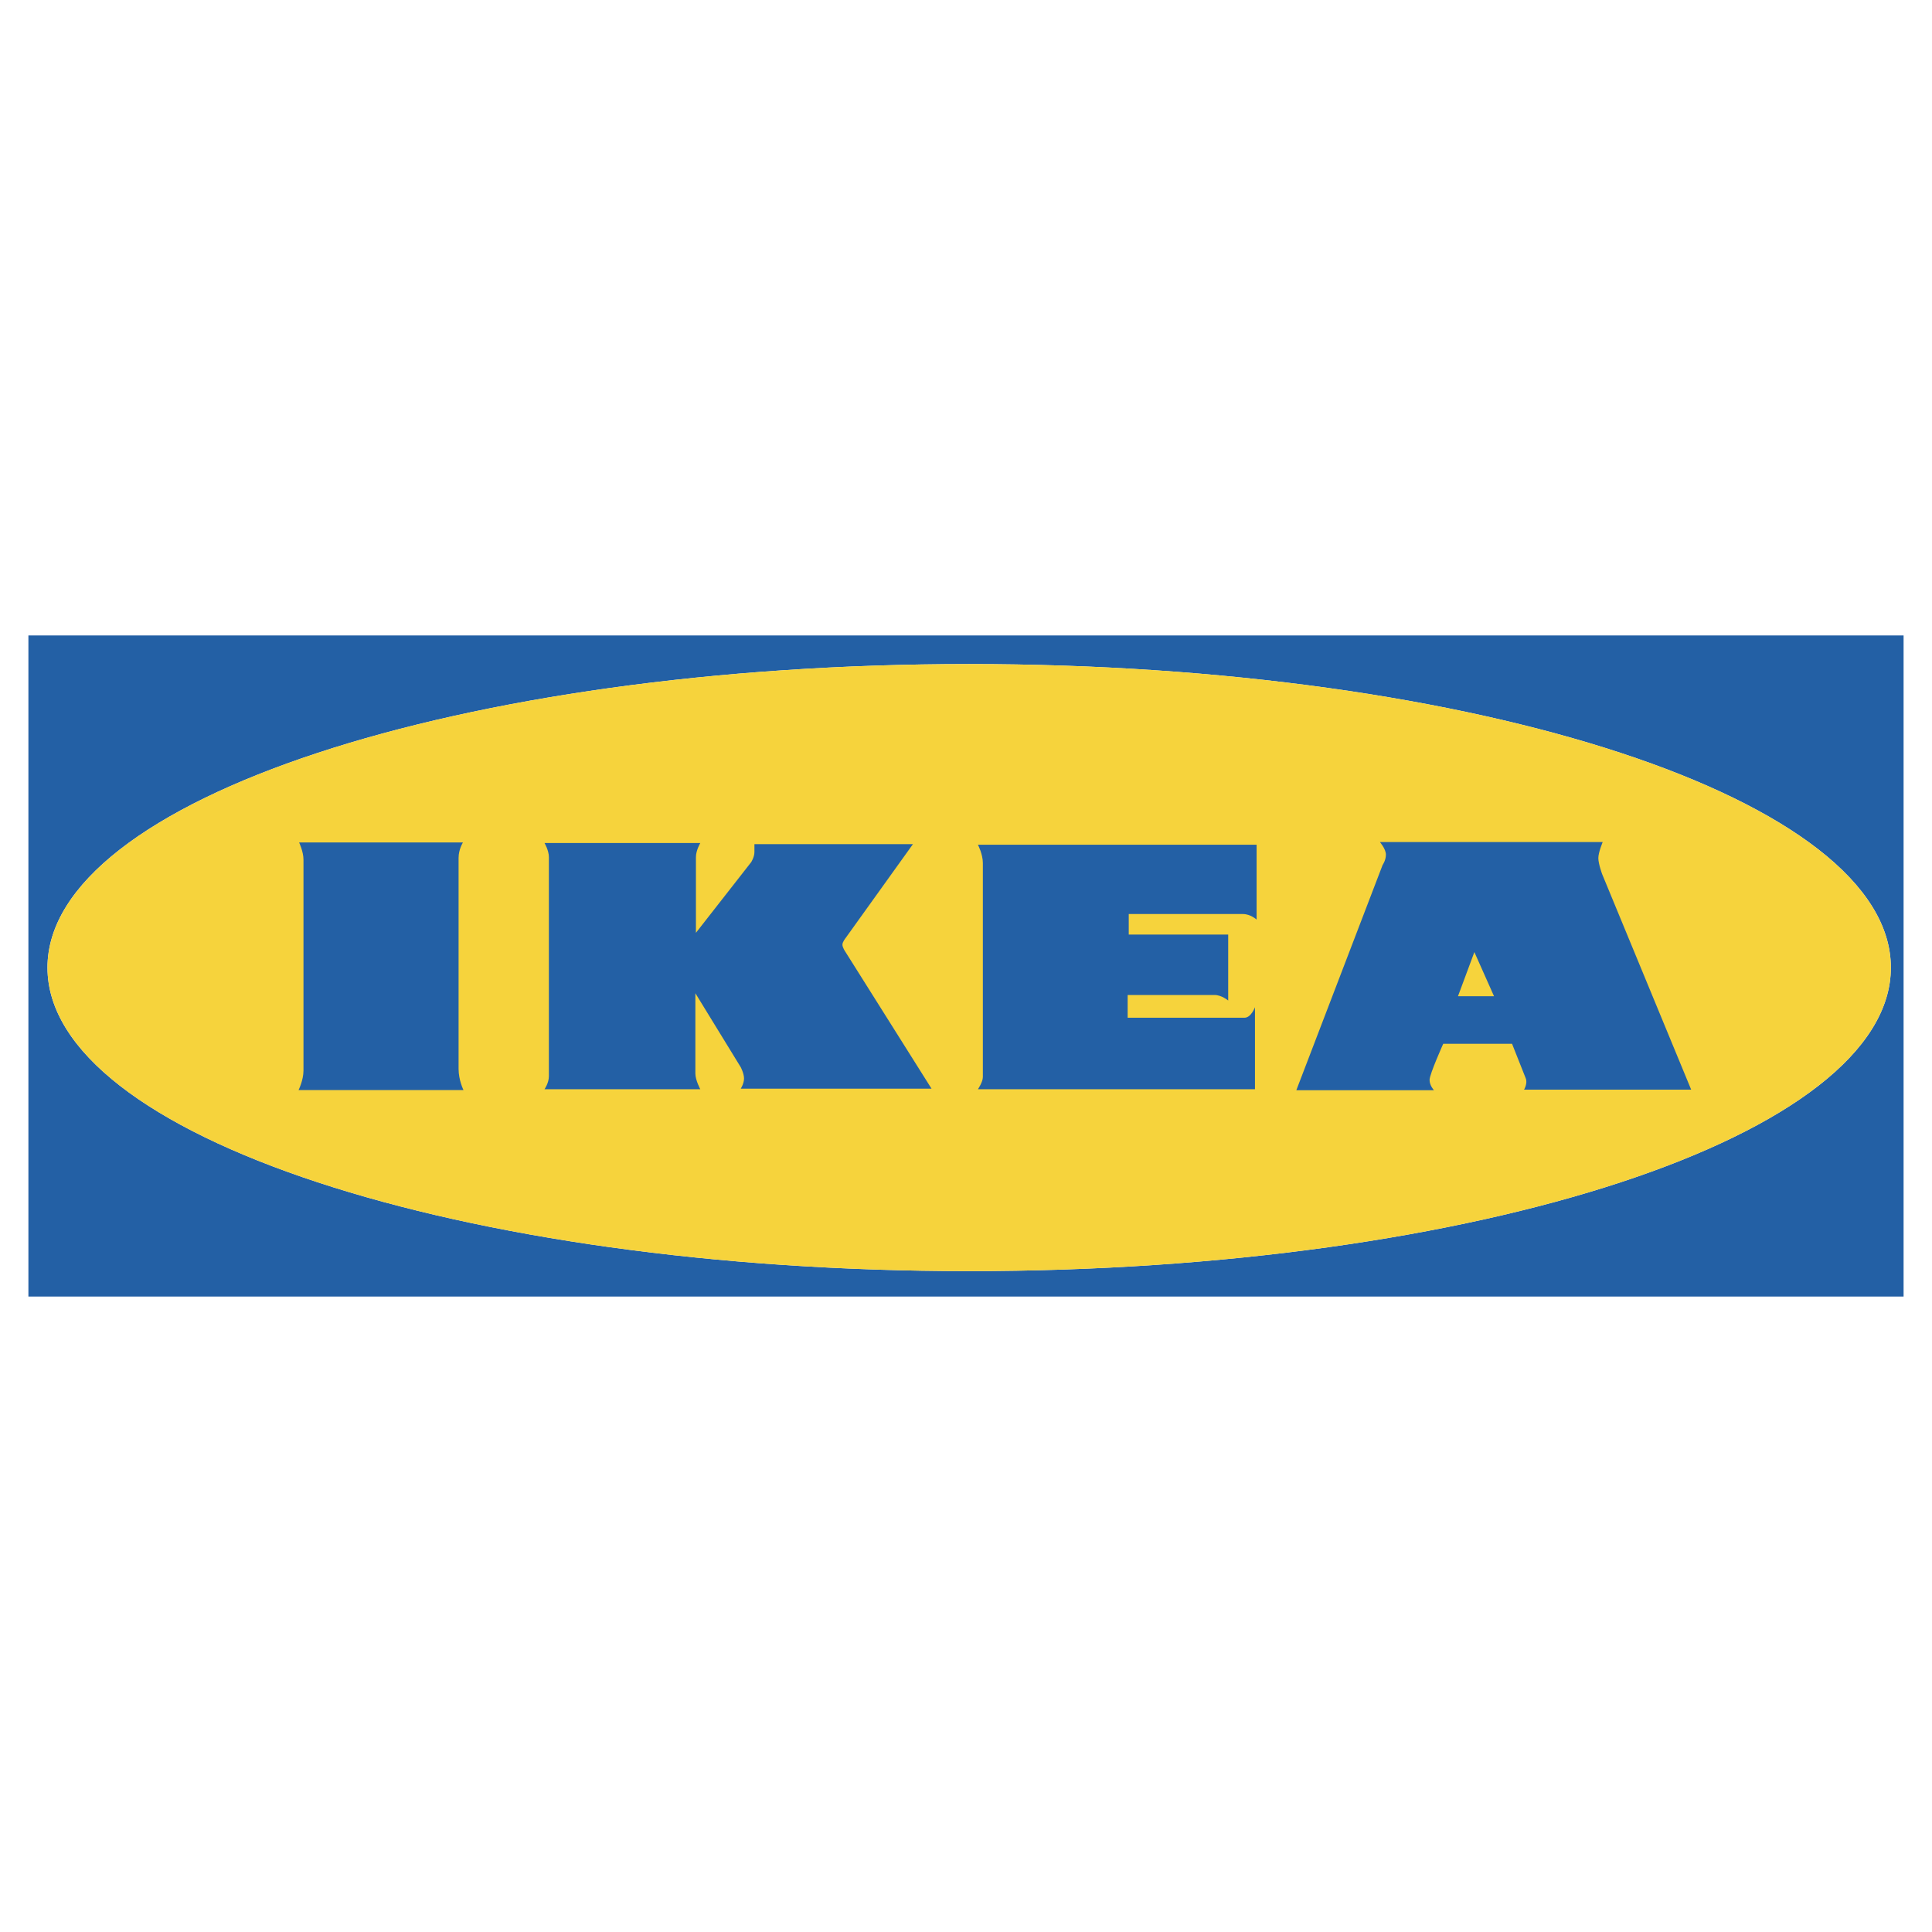
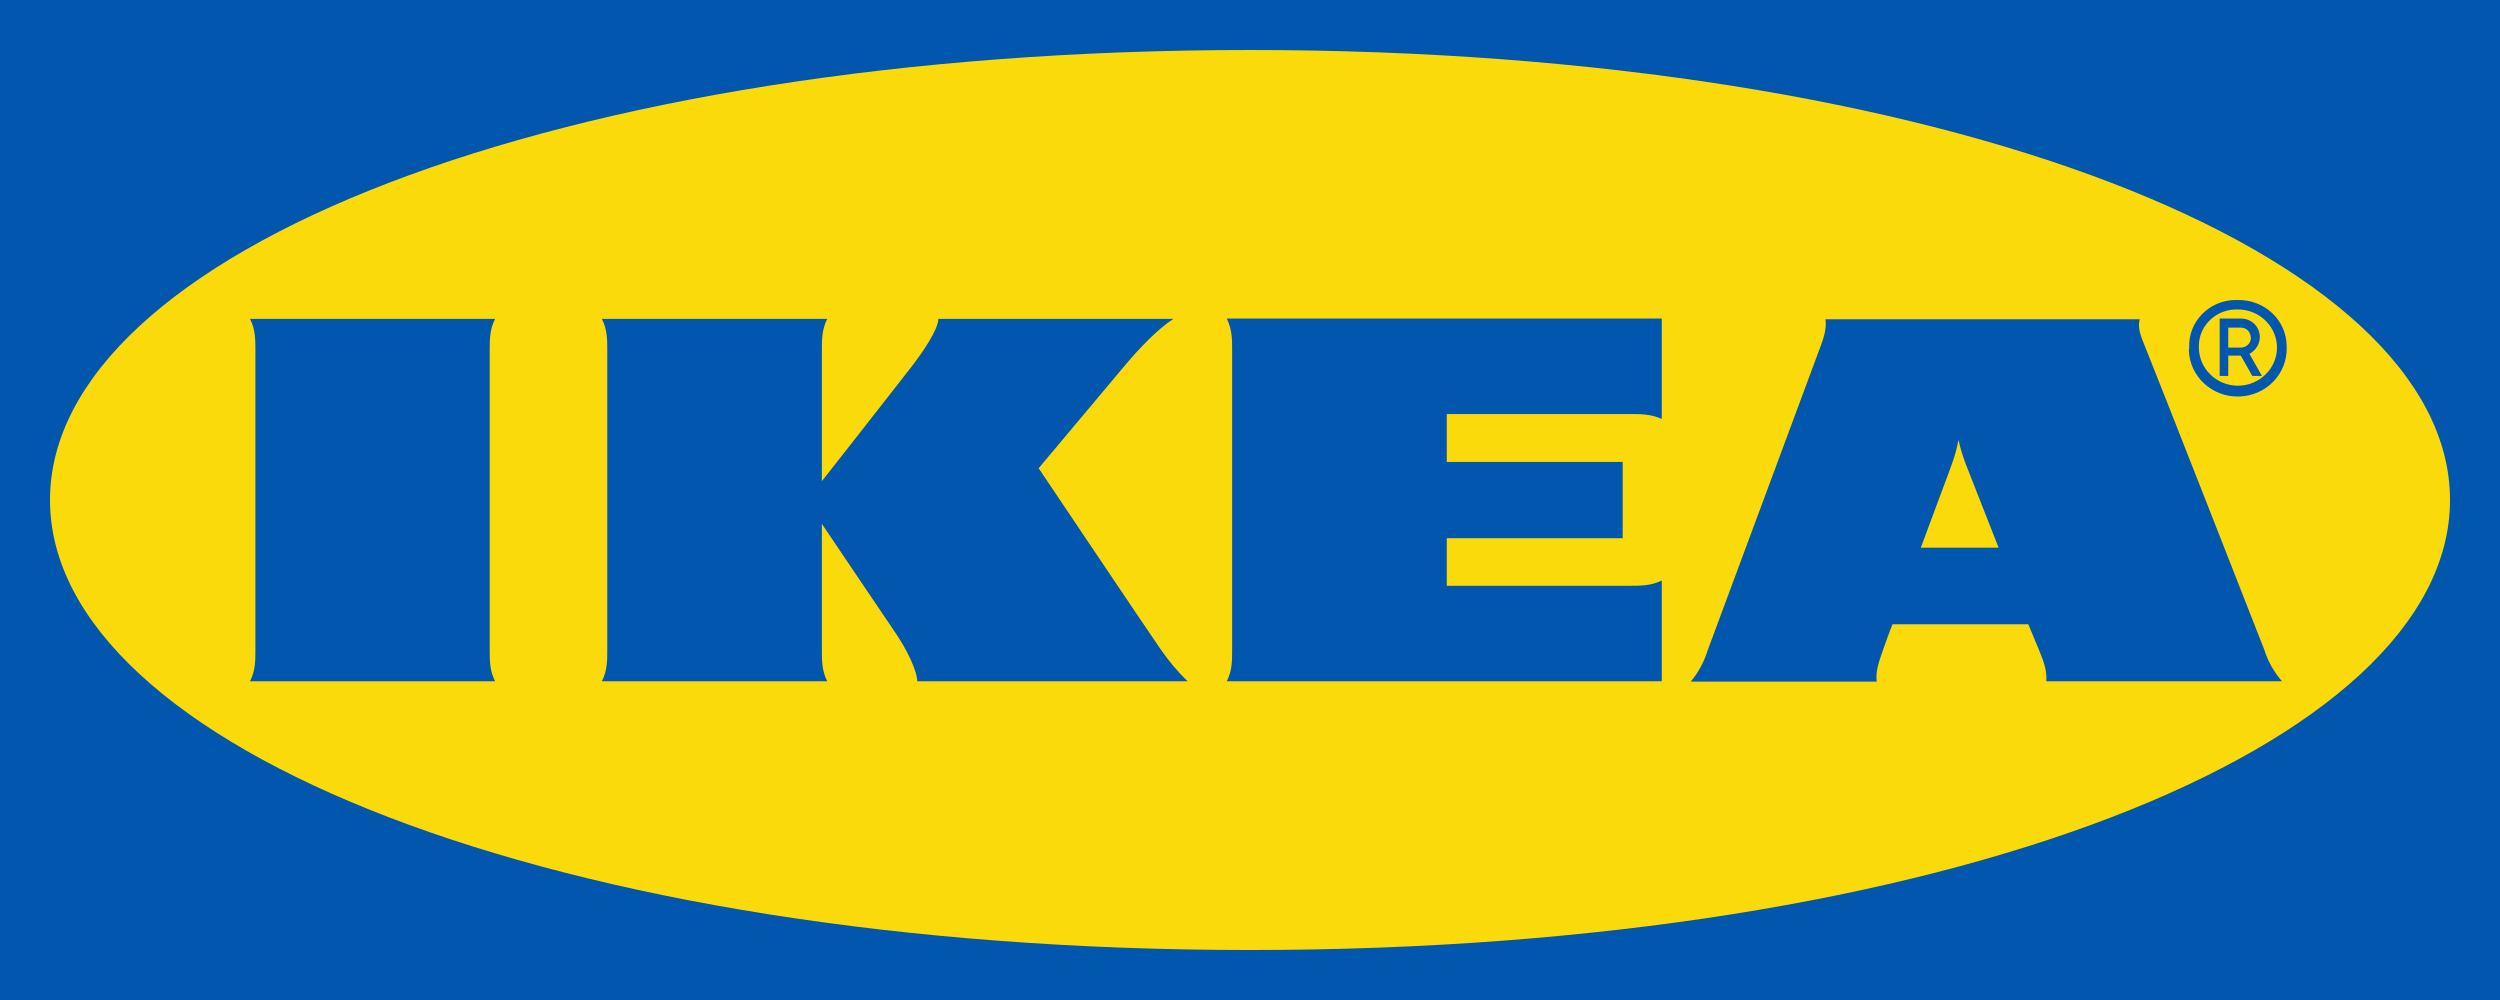
- <svg xmlns="http://www.w3.org/2000/svg" width="2500" height="2500" viewBox="0 0 192.756 192.756">
-   <g fill-rule="evenodd" clip-rule="evenodd">
-     <path d="M2.834 63.4h187.087v65.956H2.834V63.4zm1.903 33.137c0-16.725 41.17-30.283 91.958-30.283 50.787 0 91.957 13.558 91.957 30.283s-41.17 30.283-91.957 30.283c-50.787 0-91.958-13.558-91.958-30.283 0 0 0 16.725 0 0z" fill="#2360a5" />
-     <path d="M4.737 96.537c0-16.725 41.17-30.283 91.958-30.283 50.787 0 91.957 13.558 91.957 30.283s-41.17 30.283-91.957 30.283c-50.787 0-91.958-13.558-91.958-30.283 0 0 0 16.725 0 0z" fill="#f6d33c" />
-     <path d="M29.842 84.052h16.346s-.436.686-.436 1.543v21.043c0 1.143.49 2.115.49 2.115H29.788s.49-.973.49-1.945V85.766c0-.8-.436-1.714-.436-1.714zM54.326 84.108h15.543s-.436.732-.436 1.409v7.55l5.508-7.043s.328-.507.328-1.014v-.789h15.815l-6.708 9.353s-.327.394-.327.676.273.676.273.676l8.617 13.691H73.904s.328-.506.328-1.014c0-.506-.328-1.127-.328-1.127l-4.527-7.381v8.002c0 .676.491 1.576.491 1.576H54.326s.436-.619.436-1.295V85.516c0-.675-.436-1.408-.436-1.408zM97.568 84.279h27.803v7.468s-.6-.553-1.361-.553h-11.395v2.046h9.922v6.583s-.654-.553-1.363-.553h-8.668v2.268h11.666c.654 0 1.037-1.051 1.037-1.051v8.186H97.568s.492-.719.492-1.217V86.105c.001-.886-.492-1.826-.492-1.826zM137.672 84.011h22.23s-.436 1.029-.436 1.601.381 1.601.381 1.601l8.881 21.5h-16.672s.381-.629.162-1.143a389.905 389.905 0 0 1-1.361-3.432h-6.865s-1.363 3.031-1.363 3.604c0 .57.438 1.029.438 1.029h-13.732l8.609-22.473s.328-.458.328-1.029-.6-1.258-.6-1.258zm9.426 10.979l-1.635 4.403h3.596l-1.961-4.403z" fill="#2360a5" />
+ <svg xmlns="http://www.w3.org/2000/svg" id="_圖層_2" data-name="圖層 2" viewBox="0 0 1704.83 681.93">
+   <defs>
+     <style>
+       .cls-1 {
+         fill: #fbda0c;
+       }
+ 
+       .cls-1, .cls-2 {
+         fill-rule: evenodd;
+       }
+ 
+       .cls-3, .cls-2 {
+         fill: #0057ad;
+       }
+     </style>
+   </defs>
+   <g id="_雜物" data-name="雜物">
+     <g>
+       <path class="cls-2" d="M1704.59,681.93H0V0h1704.83v681.93h-.24Z" />
+       <path class="cls-1" d="M34.1,340.97c0,167.63,342.95,306.87,818.44,306.87s818.2-139.24,818.2-306.87S1327.78,34.1,852.54,34.1,34.1,173.34,34.1,340.97Z" />
+       <path class="cls-3" d="M791.86,443.34c5.38,7.63,11.24,14.79,18.08,21.23h-184.48c0-7.16-7.09-21.71-14.91-33.15-7.82-11.45-50.09-74.18-50.09-74.18v86.1c0,7.16,0,14.07,3.67,21.23h-153.69c3.67-7.16,3.67-14.07,3.67-21.23v-204.65c0-7.16,0-14.07-3.67-21.23h153.69c-3.67,7.16-3.67,14.07-3.67,21.23v89.44s49.11-62.49,60.35-77.04c8.55-10.97,19.06-26.48,19.06-33.63h160.29c-11,7.16-23.21,20.04-33.23,31.96-8.8,10.49-58.64,69.88-58.64,69.88,0,0,73.79,109.96,83.57,124.03h0ZM840.24,238.69v204.65c0,7.16,0,14.07-3.67,21.23h296.64v-68.69c-7.33,3.58-14.42,3.58-21.75,3.58h-124.86v-32.44h119.97v-52h-119.97v-32.67h124.86c7.33,0,14.42,0,21.75,3.34v-68.45h-296.64c3.67,7.39,3.67,14.31,3.67,21.47ZM1544.2,443.34c2.44,7.87,6.6,15.03,11.97,21.23h-160.78c.73-7.16-1.95-14.07-4.89-21.23,0,0-2.44-5.72-5.86-14.07l-1.47-3.58h-92.61l-1.47,3.82s-2.69,6.92-5.13,14.07c-2.44,7.16-5.13,14.07-4.15,21.23h-126.82c5.18-6.26,9.08-13.47,11.49-21.23l75.99-204.65c2.69-7.16,5.38-14.07,4.4-21.23h214.29c-1.95,7.16,1.96,14.07,4.64,21.23,6.35,15.5,75.01,190.57,80.39,204.41ZM1362.9,373.45l-22.48-57.24c-1.96-5.25-3.67-10.73-4.89-16.22-.98,5.53-2.45,10.95-4.4,16.22-.73,2.39-10.26,27.43-21.26,57.24h53.03ZM337.62,217.46h-167.13c3.67,7.16,3.67,14.07,3.67,21.23v204.65c0,7.16,0,14.07-3.67,21.23h167.13c-3.67-7.16-3.67-14.07-3.67-21.23v-204.65c0-7.16,0-14.07,3.67-21.23ZM1492.89,237.02c-.73-17.41,13.2-31.96,31.03-32.44h2.2c18.08-.24,32.99,13.59,33.23,31.24v1.19c.49,17.89-13.93,32.92-32.5,33.39-18.33.48-33.72-13.6-34.21-31.72.24-.48.24-1.19.24-1.67h0ZM1499.49,237.02c0,14.31,11.97,26,26.63,26s26.63-11.69,26.63-26-11.97-26-26.63-26c-14.17-.48-26.15,10.26-26.63,24.09,0,0,0,1.91,0,1.91ZM1519.53,256.34h-5.86v-39.12h14.91c7.09.24,12.46,5.72,12.46,12.64,0,4.77-2.69,9.06-7.09,11.45l8.55,15.03h-6.6l-7.82-13.83h-8.55s0,13.83,0,13.83ZM1519.53,237.02h8.06c3.91.24,7.33-2.63,7.33-6.44s-2.69-7.16-6.6-7.16h-8.8v13.6Z" />
+     </g>
  </g>
</svg>
